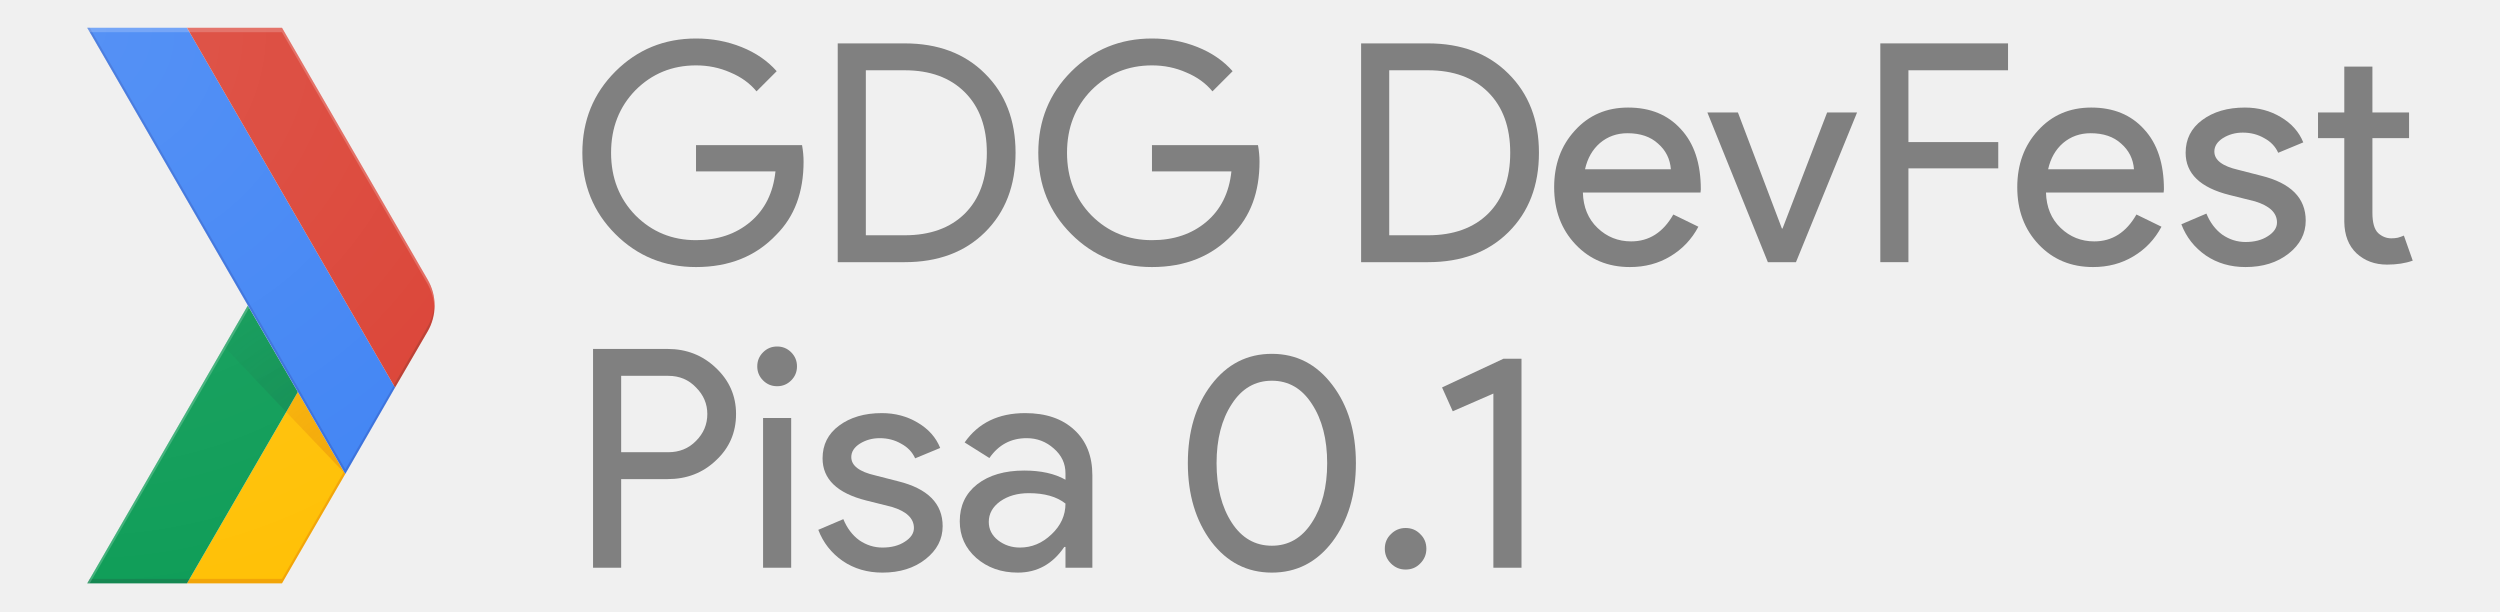
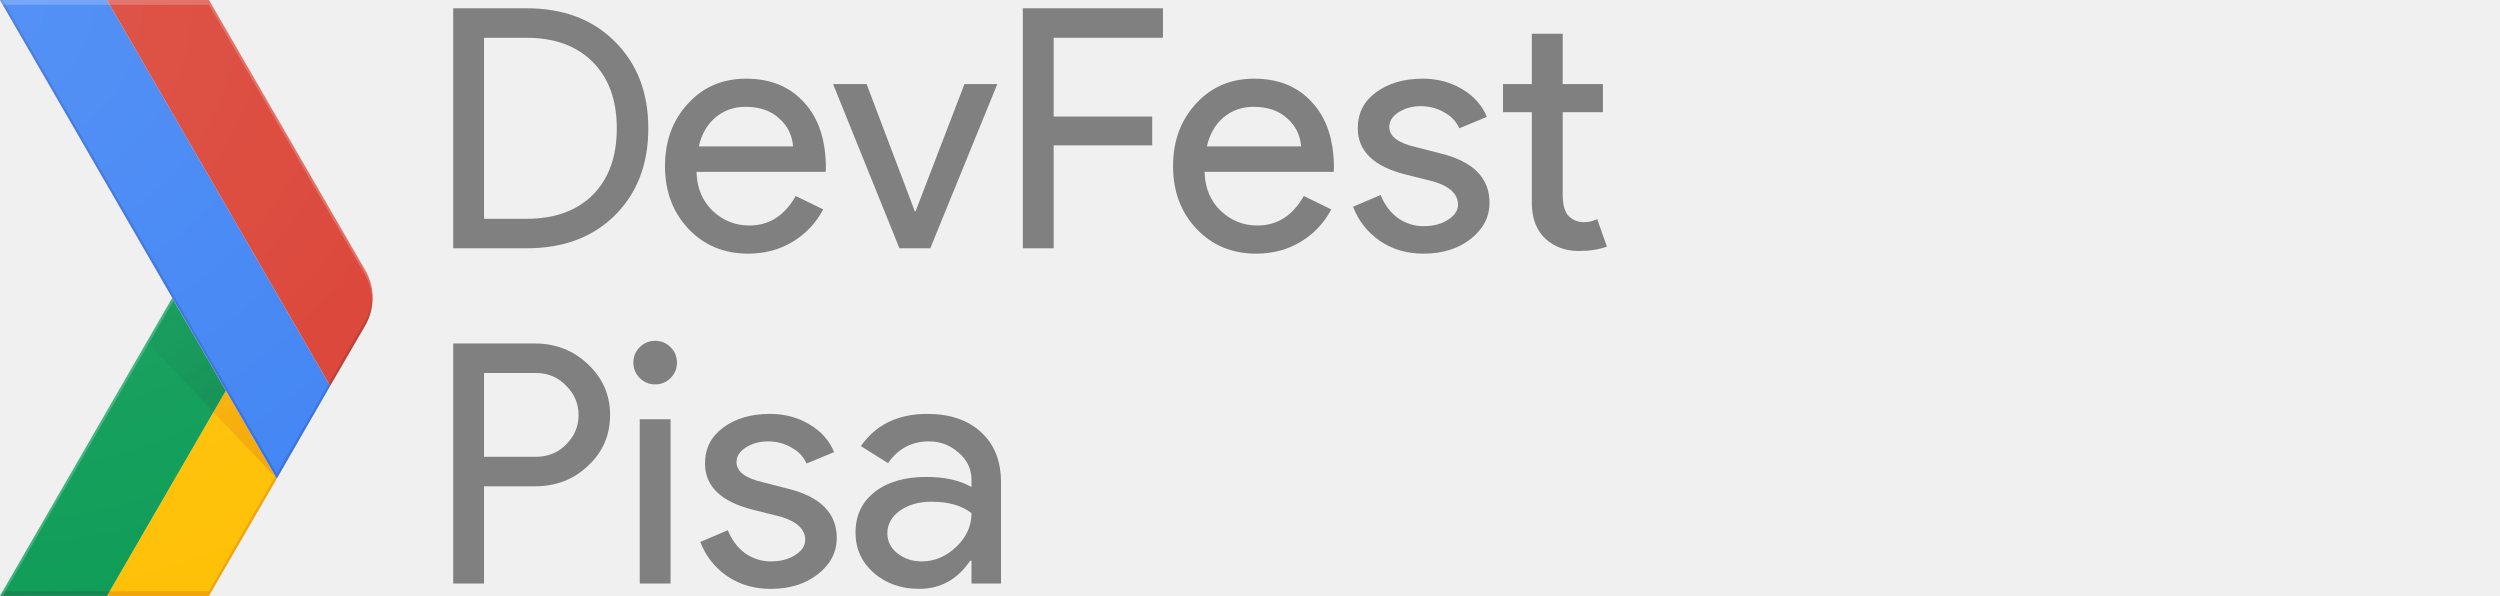
- <svg xmlns="http://www.w3.org/2000/svg" version="1.1" viewBox="0 0 900 220" id="Layer_4" width="900" height="220">
+ <svg xmlns="http://www.w3.org/2000/svg" version="1.1" viewBox="0 0 839 200" id="Layer_4">
  <defs id="defs3408" />
  <style id="style3337">.st0{fill:none;} .st1{fill:#FFC107;} .st2{fill:#0F9D58;} .st3{opacity:0.2;fill:#BF360C;enable-background:new ;} .st4{opacity:0.2;fill:#263238;enable-background:new ;} .st5{opacity:0.2;fill:#FFFFFF;enable-background:new ;} .st6{fill:url(#XMLID_126_);} .st7{fill:url(#XMLID_127_);} .st8{fill:#4285F4;} .st9{fill:#DB4437;} .st10{opacity:0.2;fill:#1A237E;enable-background:new ;} .st11{opacity:0.2;fill:#3E2723;enable-background:new ;} .st12{fill:url(#XMLID_128_);} .st13{fill:#767676;}</style>
-   <g id="XMLID_60_" transform="translate(31.4142,10)">
+   <g id="XMLID_60_">
    <g id="XMLID_61_">
      <g id="XMLID_62_">
-         <path d="M 122.5,90.6 70.1,0 0,0 57.8,100 0,200 l 70.1,0 52.4,-90.6 c 3.3,-5.8 3.3,-13 0,-18.8 z" class="st0" id="XMLID_106_" style="fill:none" />
-         <path d="M 92.4,159.8 75.8,131.1 35.9,200 l 34.2,0 22.8,-39.4 z" class="st1" id="XMLID_105_" style="fill:#ffc107" />
-         <path d="M 122.5,90.6 70.1,0 0,0 57.8,100 0,200 l 70.1,0 52.4,-90.6 c 3.3,-5.8 3.3,-13 0,-18.8 z" class="st0" id="XMLID_104_" style="fill:none" />
-         <path d="m 57.8,100 18,31.1 L 35.9,200 0,200 Z" class="st2" id="XMLID_103_" style="fill:#0f9d58" />
-         <path d="M 122.5,90.6 70.1,0 0,0 57.8,100 0,200 l 70.1,0 52.4,-90.6 c 3.3,-5.8 3.3,-13 0,-18.8 z" class="st0" id="XMLID_102_" style="fill:none" />
-         <path d="m 70.1,198.4 -33.3,0 -0.9,1.6 34.2,0 22.8,-39.4 -0.5,-0.8 z" class="st3" id="XMLID_101_" style="opacity:0.2;fill:#bf360c;enable-background:new" />
-         <path d="M 122.5,90.6 70.1,0 0,0 57.8,100 0,200 l 70.1,0 52.4,-90.6 c 3.3,-5.8 3.3,-13 0,-18.8 z" class="st0" id="XMLID_100_" style="fill:none" />
-         <path d="M 0.9,198.4 0,200 l 35.9,0 0.9,-1.6 z" class="st4" id="XMLID_99_" style="opacity:0.2;fill:#263238;enable-background:new" />
-         <path d="M 122.5,90.6 70.1,0 0,0 57.8,100 0,200 l 70.1,0 52.4,-90.6 c 3.3,-5.8 3.3,-13 0,-18.8 z" class="st0" id="XMLID_98_" style="fill:none" />
-         <path d="m 0,200 0.9,0 57.4,-99.2 -0.5,-0.8 z" class="st5" id="XMLID_96_" style="opacity:0.2;fill:#ffffff;enable-background:new" />
-         <path d="M 122.5,90.6 70.1,0 0,0 57.8,100 0,200 l 70.1,0 52.4,-90.6 c 3.3,-5.8 3.3,-13 0,-18.8 z" class="st0" id="XMLID_94_" style="fill:none" />
-         <radialGradient gradientUnits="userSpaceOnUse" gradientTransform="matrix(1,0,0,-1,0,2867.46)" r="69.162" cy="2707.501" cx="92.62" id="XMLID_126_">
+         <path d="M122.5 90.6L70.1 0H0l57.8 100L0 200h70.1l52.4-90.6c3.3-5.8 3.3-13 0-18.8z" class="st0" id="XMLID_106_" />
+         <path d="M92.4 159.8l-16.6-28.7L35.9 200h34.2l22.8-39.4z" class="st1" id="XMLID_105_" />
+         <path d="M122.5 90.6L70.1 0H0l57.8 100L0 200h70.1l52.4-90.6c3.3-5.8 3.3-13 0-18.8z" class="st0" id="XMLID_104_" />
+         <path d="M57.8 100l18 31.1L35.9 200H0z" class="st2" id="XMLID_103_" />
+         <path d="M122.5 90.6L70.1 0H0l57.8 100L0 200h70.1l52.4-90.6c3.3-5.8 3.3-13 0-18.8z" class="st0" id="XMLID_102_" />
+         <path d="M70.1 198.4H36.8l-.9 1.6h34.2l22.8-39.4-.5-.8z" class="st3" id="XMLID_101_" />
+         <path d="M122.5 90.6L70.1 0H0l57.8 100L0 200h70.1l52.4-90.6c3.3-5.8 3.3-13 0-18.8z" class="st0" id="XMLID_100_" />
+         <path d="M.9 198.4L0 200h35.9l.9-1.6z" class="st4" id="XMLID_99_" />
+         <path d="M122.5 90.6L70.1 0H0l57.8 100L0 200h70.1l52.4-90.6c3.3-5.8 3.3-13 0-18.8z" class="st0" id="XMLID_98_" />
+         <path d="M0 200h.9l57.4-99.2-.5-.8z" class="st5" id="XMLID_96_" />
+         <path d="M122.5 90.6L70.1 0H0l57.8 100L0 200h70.1l52.4-90.6c3.3-5.8 3.3-13 0-18.8z" class="st0" id="XMLID_94_" />
+         <radialGradient gradientUnits="userSpaceOnUse" gradientTransform="matrix(1 0 0 -1 0 2867.46)" r="69.162" cy="2707.501" cx="92.62" id="XMLID_126_">
          <stop id="stop3354" stop-opacity=".2" stop-color="#BF360C" offset="0" />
          <stop id="stop3356" stop-opacity=".02" stop-color="#BF360C" offset="1" />
        </radialGradient>
-         <path d="m 92.9,160.6 -17.1,-29.5 -4.2,7.2 z" class="st6" id="XMLID_92_" style="fill:url(#XMLID_126_)" />
-         <path d="M 122.5,90.6 70.1,0 0,0 57.8,100 0,200 l 70.1,0 52.4,-90.6 c 3.3,-5.8 3.3,-13 0,-18.8 z" class="st0" id="XMLID_90_" style="fill:none" />
-         <radialGradient gradientUnits="userSpaceOnUse" gradientTransform="matrix(1,0,0,-1,0,2867.46)" r="69.723" cy="2707.063" cx="92.423" id="XMLID_127_">
+         <path d="M92.9 160.6l-17.1-29.5-4.2 7.2z" class="st6" id="XMLID_92_" />
+         <path d="M122.5 90.6L70.1 0H0l57.8 100L0 200h70.1l52.4-90.6c3.3-5.8 3.3-13 0-18.8z" class="st0" id="XMLID_90_" />
+         <radialGradient gradientUnits="userSpaceOnUse" gradientTransform="matrix(1 0 0 -1 0 2867.46)" r="69.723" cy="2707.063" cx="92.423" id="XMLID_127_">
          <stop id="stop3361" stop-opacity=".2" stop-color="#263238" offset="0" />
          <stop id="stop3363" stop-opacity=".02" stop-color="#263238" offset="1" />
        </radialGradient>
-         <path d="m 71.6,138.3 4.2,-7.2 -18,-31.1 -8.5,14.8 z" class="st7" id="XMLID_89_" style="fill:url(#XMLID_127_)" />
-         <path d="M 122.5,90.6 70.1,0 0,0 57.8,100 0,200 l 70.1,0 52.4,-90.6 c 3.3,-5.8 3.3,-13 0,-18.8 z" class="st0" id="XMLID_88_" style="fill:none" />
+         <path d="M71.6 138.3l4.2-7.2-18-31.1-8.5 14.8z" class="st7" id="XMLID_89_" />
+         <path d="M122.5 90.6L70.1 0H0l57.8 100L0 200h70.1l52.4-90.6c3.3-5.8 3.3-13 0-18.8z" class="st0" id="XMLID_88_" />
        <g id="XMLID_85_">
          <g id="XMLID_86_">
-             <path d="M 35.9,0 0,0 92.9,160.6 110.8,129.5 Z" class="st8" id="XMLID_87_" style="fill:#4285f4" />
+             <path d="M35.9 0H0l92.9 160.6 17.9-31.1z" class="st8" id="XMLID_87_" />
          </g>
        </g>
-         <path d="M 122.5,90.6 70.1,0 0,0 57.8,100 0,200 l 70.1,0 52.4,-90.6 c 3.3,-5.8 3.3,-13 0,-18.8 z" class="st0" id="XMLID_84_" style="fill:none" />
-         <path d="m 122.5,109.4 c 3.4,-5.8 3.4,-13 0,-18.8 L 70.1,0 35.9,0 l 74.9,129.5 11.7,-20.1 z" class="st9" id="XMLID_83_" style="fill:#db4437" />
-         <path d="M 122.5,90.6 70.1,0 0,0 57.8,100 0,200 l 70.1,0 52.4,-90.6 c 3.3,-5.8 3.3,-13 0,-18.8 z" class="st0" id="XMLID_82_" style="fill:none" />
-         <path d="M 110.8,129.5 110.4,128.7 92.9,159 0.9,0 0,0 92.9,160.6 110.8,129.5 Z" class="st10" id="XMLID_71_" style="opacity:0.2;fill:#1a237e;enable-background:new" />
-         <path d="M 122.5,90.6 70.1,0 0,0 57.8,100 0,200 l 70.1,0 52.4,-90.6 c 3.3,-5.8 3.3,-13 0,-18.8 z" class="st0" id="XMLID_69_" style="fill:none" />
-         <path d="m 70.1,1.6 52.4,90.6 c 1.5,2.7 2.3,5.6 2.5,8.6 0.1,-3.5 -0.7,-7 -2.5,-10.2 L 70.1,0 0,0 l 0.9,1.6 69.2,0 z" class="st5" id="XMLID_67_" style="opacity:0.2;fill:#ffffff;enable-background:new" />
-         <path d="M 122.5,90.6 70.1,0 0,0 57.8,100 0,200 l 70.1,0 52.4,-90.6 c 3.3,-5.8 3.3,-13 0,-18.8 z" class="st0" id="XMLID_66_" style="fill:none" />
-         <path d="m 110.8,129.5 11.6,-20.1 c 1.8,-3.1 2.6,-6.7 2.5,-10.2 -0.1,3 -0.9,5.9 -2.5,8.6 l -12.1,20.9 0.5,0.8 z" class="st11" id="XMLID_65_" style="opacity:0.2;fill:#3e2723;enable-background:new" />
-         <path d="M 122.5,90.6 70.1,0 0,0 57.8,100 0,200 l 70.1,0 52.4,-90.6 c 3.3,-5.8 3.3,-13 0,-18.8 z" class="st0" id="XMLID_64_" style="fill:none" />
-         <radialGradient gradientUnits="userSpaceOnUse" gradientTransform="matrix(1,0,0,-1,0,2867.46)" r="209.922" cy="2865.898" cx="-1.563" id="XMLID_128_">
+         <path d="M122.5 90.6L70.1 0H0l57.8 100L0 200h70.1l52.4-90.6c3.3-5.8 3.3-13 0-18.8z" class="st0" id="XMLID_84_" />
+         <path d="M122.5 109.4c3.4-5.8 3.4-13 0-18.8L70.1 0H35.9l74.9 129.5 11.7-20.1z" class="st9" id="XMLID_83_" />
+         <path d="M122.5 90.6L70.1 0H0l57.8 100L0 200h70.1l52.4-90.6c3.3-5.8 3.3-13 0-18.8z" class="st0" id="XMLID_82_" />
+         <path d="M110.8 129.5l-.4-.8L92.9 159 .9 0H0l92.9 160.6 17.9-31.1z" class="st10" id="XMLID_71_" />
+         <path d="M122.5 90.6L70.1 0H0l57.8 100L0 200h70.1l52.4-90.6c3.3-5.8 3.3-13 0-18.8z" class="st0" id="XMLID_69_" />
+         <path d="M70.1 1.6l52.4 90.6c1.5 2.7 2.3 5.6 2.5 8.6.1-3.5-.7-7-2.5-10.2L70.1 0H0l.9 1.6h69.2z" class="st5" id="XMLID_67_" />
+         <path d="M122.5 90.6L70.1 0H0l57.8 100L0 200h70.1l52.4-90.6c3.3-5.8 3.3-13 0-18.8z" class="st0" id="XMLID_66_" />
+         <path d="M110.8 129.5l11.6-20.1c1.8-3.1 2.6-6.7 2.5-10.2-.1 3-.9 5.9-2.5 8.6l-12.1 20.9.5.8z" class="st11" id="XMLID_65_" />
+         <path d="M122.5 90.6L70.1 0H0l57.8 100L0 200h70.1l52.4-90.6c3.3-5.8 3.3-13 0-18.8z" class="st0" id="XMLID_64_" />
+         <radialGradient gradientUnits="userSpaceOnUse" gradientTransform="matrix(1 0 0 -1 0 2867.46)" r="209.922" cy="2865.898" cx="-1.563" id="XMLID_128_">
          <stop id="stop3380" stop-opacity=".1" stop-color="#FFF" offset="0" />
          <stop id="stop3382" stop-opacity="0" stop-color="#FFF" offset="1" />
        </radialGradient>
-         <path d="M 122.5,90.6 70.1,0 0,0 57.8,100 0,200 l 70.1,0 52.4,-90.6 c 3.3,-5.8 3.3,-13 0,-18.8 z" class="st12" id="XMLID_63_" style="fill:url(#XMLID_128_)" />
+         <path d="M122.5 90.6L70.1 0H0l57.8 100L0 200h70.1l52.4-90.6c3.3-5.8 3.3-13 0-18.8z" class="st12" id="XMLID_63_" />
      </g>
    </g>
  </g>
-   <g transform="translate(-44.08056,183.0981)" style="font-style:normal;font-weight:normal;font-size:40px;line-height:125%;font-family:sans-serif;letter-spacing:0px;word-spacing:0px;fill:#000000;fill-opacity:1;stroke:none;stroke-width:1px;stroke-linecap:butt;stroke-linejoin:miter;stroke-opacity:1" id="flowRoot3412">
-     <g transform="translate(99.42832,-382.4722)" style="font-style:normal;font-weight:normal;font-size:40px;line-height:125%;font-family:sans-serif;letter-spacing:0px;word-spacing:0px;fill:#000000;fill-opacity:1;stroke:none;stroke-width:1px;stroke-linecap:butt;stroke-linejoin:miter;stroke-opacity:1" id="flowRoot4186">
-       <path d="m 233.939,257.564 q 0,16.5 -9.79,26.29 -11,11.66 -28.93,11.66 -17.16,0 -29.04,-11.88 -11.88,-11.88 -11.88,-29.26 0,-17.38 11.88,-29.26 11.88,-11.88 29.04,-11.88 8.69,0 16.39,3.08 7.7,3.08 12.65,8.69 l -7.26,7.26 q -3.63,-4.4 -9.46,-6.82 -5.72,-2.53 -12.32,-2.53 -12.87,0 -21.78,8.91 -8.8,9.02 -8.8,22.55 0,13.53 8.8,22.55 8.91,8.91 21.78,8.91 11.77,0 19.58,-6.6 7.81,-6.6 9.02,-18.15 l -28.6,0 0,-9.46 38.17,0 q 0.55,3.08 0.55,5.94 z" style="font-style:normal;font-variant:normal;font-weight:normal;font-stretch:normal;font-size:110px;line-height:100%;font-family:'Product Sans';-inkscape-font-specification:'Product Sans';fill:#808080;fill-opacity:1" id="path4634" />
-       <path d="m 246.234,293.754 0,-78.76 24.09,0 q 18.04,0 28.93,10.89 11,10.89 11,28.49 0,17.71 -11,28.6 -10.89,10.78 -28.93,10.78 l -24.09,0 z m 10.12,-69.08 0,59.4 13.97,0 q 13.75,0 21.67,-7.81 7.92,-7.92 7.92,-21.89 0,-13.86 -7.92,-21.78 -7.92,-7.92 -21.67,-7.92 l -13.97,0 z" style="font-style:normal;font-variant:normal;font-weight:normal;font-stretch:normal;font-size:110px;line-height:100%;font-family:'Product Sans';-inkscape-font-specification:'Product Sans';fill:#808080;fill-opacity:1" id="path4636" />
-       <path d="m 398.079,257.564 q 0,16.5 -9.79,26.29 -11,11.66 -28.93,11.66 -17.16,0 -29.04,-11.88 -11.88,-11.88 -11.88,-29.26 0,-17.38 11.88,-29.26 11.88,-11.88 29.04,-11.88 8.69,0 16.39,3.08 7.7,3.08 12.65,8.69 l -7.26,7.26 q -3.63,-4.4 -9.46,-6.82 -5.72,-2.53 -12.32,-2.53 -12.87,0 -21.78,8.91 -8.8,9.02 -8.8,22.55 0,13.53 8.8,22.55 8.91,8.91 21.78,8.91 11.77,0 19.58,-6.6 7.81,-6.6 9.02,-18.15 l -28.6,0 0,-9.46 38.17,0 q 0.55,3.08 0.55,5.94 z" style="font-style:normal;font-variant:normal;font-weight:normal;font-stretch:normal;font-size:110px;line-height:100%;font-family:'Product Sans';-inkscape-font-specification:'Product Sans';fill:#808080;fill-opacity:1" id="path4638" />
-       <path d="m 434.652,293.754 0,-78.76 24.09,0 q 18.04,0 28.93,10.89 11,10.89 11,28.49 0,17.71 -11,28.6 -10.89,10.78 -28.93,10.78 l -24.09,0 z m 10.12,-69.08 0,59.4 13.97,0 q 13.75,0 21.67,-7.81 7.92,-7.92 7.92,-21.89 0,-13.86 -7.92,-21.78 -7.92,-7.92 -21.67,-7.92 l -13.97,0 z" style="font-style:normal;font-variant:normal;font-weight:normal;font-stretch:normal;font-size:110px;line-height:100%;font-family:'Product Sans';-inkscape-font-specification:'Product Sans';fill:#808080;fill-opacity:1" id="path4640" />
-       <path d="m 531.428,295.514 q -11.88,0 -19.58,-8.14 -7.7,-8.14 -7.7,-20.57 0,-12.32 7.48,-20.46 7.48,-8.25 19.14,-8.25 11.99,0 19.03,7.81 7.15,7.7 7.15,21.67 l -0.11,1.1 -42.35,0 q 0.22,7.92 5.28,12.76 5.06,4.84 12.1,4.84 9.68,0 15.18,-9.68 l 9.02,4.4 q -3.63,6.82 -10.12,10.67 -6.38,3.85 -14.52,3.85 z m -16.17,-35.2 30.91,0 q -0.44,-5.61 -4.62,-9.24 -4.07,-3.74 -11,-3.74 -5.72,0 -9.9,3.52 -4.07,3.52 -5.39,9.46 z" style="font-style:normal;font-variant:normal;font-weight:normal;font-stretch:normal;font-size:110px;line-height:100%;font-family:'Product Sans';-inkscape-font-specification:'Product Sans';fill:#808080;fill-opacity:1" id="path4642" />
-       <path d="m 591.201,293.754 -10.12,0 -21.78,-53.9 11,0 15.84,41.8 0.22,0 16.06,-41.8 10.78,0 -22,53.9 z" style="font-style:normal;font-variant:normal;font-weight:normal;font-stretch:normal;font-size:110px;line-height:100%;font-family:'Product Sans';-inkscape-font-specification:'Product Sans';fill:#808080;fill-opacity:1" id="path4644" />
-       <path d="m 631.686,259.984 0,33.77 -10.12,0 0,-78.76 45.98,0 0,9.68 -35.86,0 0,25.85 32.34,0 0,9.46 -32.34,0 z" style="font-style:normal;font-variant:normal;font-weight:normal;font-stretch:normal;font-size:110px;line-height:100%;font-family:'Product Sans';-inkscape-font-specification:'Product Sans';fill:#808080;fill-opacity:1" id="path4646" />
-       <path d="m 698.147,295.514 q -11.88,0 -19.58,-8.14 -7.7,-8.14 -7.7,-20.57 0,-12.32 7.48,-20.46 7.48,-8.25 19.14,-8.25 11.99,0 19.03,7.81 7.15,7.7 7.15,21.67 l -0.11,1.1 -42.35,0 q 0.22,7.92 5.28,12.76 5.06,4.84 12.1,4.84 9.68,0 15.18,-9.68 l 9.02,4.4 q -3.63,6.82 -10.12,10.67 -6.38,3.85 -14.52,3.85 z m -16.17,-35.2 30.91,0 q -0.44,-5.61 -4.62,-9.24 -4.07,-3.74 -11,-3.74 -5.72,0 -9.9,3.52 -4.07,3.52 -5.39,9.46 z" style="font-style:normal;font-variant:normal;font-weight:normal;font-stretch:normal;font-size:110px;line-height:100%;font-family:'Product Sans';-inkscape-font-specification:'Product Sans';fill:#808080;fill-opacity:1" id="path4648" />
-       <path d="m 774.709,278.794 q 0,7.04 -6.16,11.88 -6.16,4.84 -15.51,4.84 -8.14,0 -14.3,-4.18 -6.16,-4.29 -8.8,-11.22 l 9.02,-3.85 q 1.98,4.84 5.72,7.59 3.85,2.64 8.36,2.64 4.84,0 8.03,-2.09 3.3,-2.09 3.3,-4.95 0,-5.17 -7.92,-7.59 l -9.24,-2.31 q -15.73,-3.96 -15.73,-15.18 0,-7.37 5.94,-11.77 6.05,-4.51 15.4,-4.51 7.15,0 12.87,3.41 5.83,3.41 8.14,9.13 l -9.02,3.74 q -1.54,-3.41 -5.06,-5.28 -3.41,-1.98 -7.7,-1.98 -3.96,0 -7.15,1.98 -3.08,1.98 -3.08,4.84 0,4.62 8.69,6.6 l 8.14,2.09 q 16.06,3.96 16.06,16.17 z" style="font-style:normal;font-variant:normal;font-weight:normal;font-stretch:normal;font-size:110px;line-height:100%;font-family:'Product Sans';-inkscape-font-specification:'Product Sans';fill:#808080;fill-opacity:1" id="path4650" />
-       <path d="m 803.998,294.634 q -6.6,0 -11,-4.07 -4.29,-4.07 -4.4,-11.33 l 0,-30.14 -9.46,0 0,-9.24 9.46,0 0,-16.5 10.12,0 0,16.5 13.2,0 0,9.24 -13.2,0 0,26.84 q 0,5.39 2.09,7.37 2.09,1.87 4.73,1.87 1.21,0 2.31,-0.22 1.21,-0.33 2.2,-0.77 l 3.19,9.02 q -3.96,1.43 -9.24,1.43 z" style="font-style:normal;font-variant:normal;font-weight:normal;font-stretch:normal;font-size:110px;line-height:100%;font-family:'Product Sans';-inkscape-font-specification:'Product Sans';fill:#808080;fill-opacity:1" id="path4652" />
-       <path d="m 168.269,371.854 0,31.9 -10.12,0 0,-78.76 26.84,0 q 10.23,0 17.38,6.82 7.26,6.82 7.26,16.61 0,10.01 -7.26,16.72 -7.04,6.71 -17.38,6.71 l -16.72,0 z m 0,-37.18 0,27.5 16.94,0 q 6.05,0 10.01,-4.07 4.07,-4.07 4.07,-9.68 0,-5.5 -4.07,-9.57 -3.96,-4.18 -10.01,-4.18 l -16.94,0 z" style="font-style:normal;font-variant:normal;font-weight:normal;font-stretch:normal;font-size:110px;line-height:100%;font-family:'Product Sans';-inkscape-font-specification:'Product Sans';fill:#808080;fill-opacity:1" id="path4654" />
-       <path d="m 231.568,331.264 q 0,2.97 -2.09,5.06 -2.09,2.09 -5.06,2.09 -2.97,0 -5.06,-2.09 -2.09,-2.09 -2.09,-5.06 0,-2.97 2.09,-5.06 2.09,-2.09 5.06,-2.09 2.97,0 5.06,2.09 2.09,2.09 2.09,5.06 z m -2.09,18.59 0,53.9 -10.12,0 0,-53.9 10.12,0 z" style="font-style:normal;font-variant:normal;font-weight:normal;font-stretch:normal;font-size:110px;line-height:100%;font-family:'Product Sans';-inkscape-font-specification:'Product Sans';fill:#808080;fill-opacity:1" id="path4656" />
-       <path d="m 284.006,388.794 q 0,7.04 -6.16,11.88 -6.16,4.84 -15.51,4.84 -8.14,0 -14.3,-4.18 -6.16,-4.29 -8.8,-11.22 l 9.02,-3.85 q 1.98,4.84 5.72,7.59 3.85,2.64 8.36,2.64 4.84,0 8.03,-2.09 3.3,-2.09 3.3,-4.95 0,-5.17 -7.92,-7.59 l -9.24,-2.31 q -15.73,-3.96 -15.73,-15.18 0,-7.37 5.94,-11.77 6.05,-4.51 15.4,-4.51 7.15,0 12.87,3.41 5.83,3.41 8.14,9.13 l -9.02,3.74 q -1.54,-3.41 -5.06,-5.28 -3.41,-1.98 -7.7,-1.98 -3.96,0 -7.15,1.98 -3.08,1.98 -3.08,4.84 0,4.62 8.69,6.6 l 8.14,2.09 q 16.06,3.96 16.06,16.17 z" style="font-style:normal;font-variant:normal;font-weight:normal;font-stretch:normal;font-size:110px;line-height:100%;font-family:'Product Sans';-inkscape-font-specification:'Product Sans';fill:#808080;fill-opacity:1" id="path4658" />
-       <path d="m 300.614,387.254 q 0,3.96 3.3,6.6 3.41,2.64 7.92,2.64 6.38,0 11.33,-4.73 5.06,-4.73 5.06,-11.11 -4.73,-3.74 -13.2,-3.74 -6.16,0 -10.34,2.97 -4.07,2.97 -4.07,7.37 z m 13.09,-39.16 q 11.22,0 17.71,6.05 6.49,5.94 6.49,16.39 l 0,33.22 -9.68,0 0,-7.48 -0.44,0 q -6.27,9.24 -16.72,9.24 -8.91,0 -14.96,-5.28 -5.94,-5.28 -5.94,-13.2 0,-8.36 6.27,-13.31 6.38,-4.95 16.94,-4.95 9.02,0 14.85,3.3 l 0,-2.31 q 0,-5.28 -4.18,-8.91 -4.18,-3.74 -9.79,-3.74 -8.47,0 -13.42,7.15 l -8.91,-5.61 q 7.37,-10.56 21.78,-10.56 z" style="font-style:normal;font-variant:normal;font-weight:normal;font-stretch:normal;font-size:110px;line-height:100%;font-family:'Product Sans';-inkscape-font-specification:'Product Sans';fill:#808080;fill-opacity:1" id="path4660" />
-       <path d="m 372.276,366.134 q 0,-17.16 8.47,-28.27 8.47,-11.11 21.78,-11.11 13.31,0 21.78,11.22 8.47,11.11 8.47,28.16 0,16.94 -8.47,28.27 -8.47,11.11 -21.78,11.11 -13.31,0 -21.78,-11.11 -8.47,-11.33 -8.47,-28.27 z m 50.16,0 q 0,-12.98 -5.5,-21.34 -5.39,-8.36 -14.41,-8.36 -9.02,0 -14.41,8.36 -5.5,8.36 -5.5,21.34 0,12.98 5.5,21.45 5.39,8.25 14.41,8.25 9.02,0 14.41,-8.36 5.5,-8.47 5.5,-21.34 z" style="font-style:normal;font-variant:normal;font-weight:normal;font-stretch:normal;font-size:110px;line-height:100%;font-family:'Product Sans';-inkscape-font-specification:'Product Sans';fill:#808080;fill-opacity:1" id="path4662" />
-       <path d="m 458.144,396.934 q 0,3.08 -2.2,5.28 -2.09,2.2 -5.28,2.2 -3.08,0 -5.28,-2.2 -2.2,-2.2 -2.2,-5.28 0,-3.19 2.2,-5.28 2.2,-2.2 5.28,-2.2 3.19,0 5.28,2.2 2.2,2.09 2.2,5.28 z" style="font-style:normal;font-variant:normal;font-weight:normal;font-stretch:normal;font-size:110px;line-height:100%;font-family:'Product Sans';-inkscape-font-specification:'Product Sans';fill:#808080;fill-opacity:1" id="path4664" />
-       <path d="m 492.389,328.514 0,75.24 -10.12,0 0,-62.7 -14.63,6.38 -3.85,-8.58 22.11,-10.34 6.49,0 z" style="font-style:normal;font-variant:normal;font-weight:normal;font-stretch:normal;font-size:110px;line-height:100%;font-family:'Product Sans';-inkscape-font-specification:'Product Sans';fill:#808080;fill-opacity:1" id="path4666" />
-     </g>
+   <g transform="translate(-44.08056,163.0981)" style="font-style:normal;font-weight:normal;font-size:40px;line-height:125%;font-family:sans-serif;letter-spacing:0px;word-spacing:0px;fill:#000000;fill-opacity:1;stroke:none;stroke-width:1px;stroke-linecap:butt;stroke-linejoin:miter;stroke-opacity:1" id="flowRoot3412">
+     <path d="m 196.176,-79.771 0,-80.55 24.637,0 q 18.45,0 29.587,11.137 11.25,11.137 11.25,29.137 0,18.113 -11.25,29.25 -11.137,11.025 -29.587,11.025 l -24.637,0 z m 10.35,-70.65 0,60.75 14.287,0 q 14.062,0 22.163,-7.987 8.1,-8.1 8.1,-22.387 0,-14.175 -8.1,-22.275 -8.1,-8.1 -22.163,-8.1 l -14.287,0 z" style="font-style:normal;font-variant:normal;font-weight:normal;font-stretch:normal;font-size:112.5px;line-height:100%;font-family:'Product Sans';-inkscape-font-specification:'Product Sans';fill:#808080" id="path3996" />
+     <path d="m 295.152,-77.971 q -12.15,0 -20.025,-8.325 -7.875,-8.325 -7.875,-21.037 0,-12.6 7.65,-20.925 7.65,-8.438 19.575,-8.438 12.262,0 19.462,7.987 7.312,7.875 7.312,22.163 l -0.113,1.125 -43.312,0 q 0.225,8.1 5.4,13.05 5.175,4.95 12.375,4.95 9.9,0 15.525,-9.9 l 9.225,4.5 q -3.712,6.975 -10.35,10.912 -6.525,3.938 -14.85,3.938 z m -16.538,-36 31.613,0 q -0.45,-5.737 -4.725,-9.45 -4.162,-3.825 -11.25,-3.825 -5.85,0 -10.125,3.6 -4.162,3.6 -5.513,9.675 z" style="font-style:normal;font-variant:normal;font-weight:normal;font-stretch:normal;font-size:112.5px;line-height:100%;font-family:'Product Sans';-inkscape-font-specification:'Product Sans';fill:#808080" id="path3998" />
+     <path d="m 356.283,-79.771 -10.35,0 -22.275,-55.125 11.25,0 16.2,42.75 0.225,0 16.425,-42.75 11.025,0 -22.5,55.125 z" style="font-style:normal;font-variant:normal;font-weight:normal;font-stretch:normal;font-size:112.5px;line-height:100%;font-family:'Product Sans';-inkscape-font-specification:'Product Sans';fill:#808080" id="path4000" />
+     <path d="m 397.688,-114.309 0,34.537 -10.35,0 0,-80.55 47.025,0 0,9.9 -36.675,0 0,26.438 33.075,0 0,9.675 -33.075,0 z" style="font-style:normal;font-variant:normal;font-weight:normal;font-stretch:normal;font-size:112.5px;line-height:100%;font-family:'Product Sans';-inkscape-font-specification:'Product Sans';fill:#808080" id="path4002" />
+     <path d="m 465.659,-77.971 q -12.15,0 -20.025,-8.325 -7.875,-8.325 -7.875,-21.037 0,-12.6 7.65,-20.925 7.65,-8.438 19.575,-8.438 12.262,0 19.462,7.987 7.312,7.875 7.312,22.163 l -0.112,1.125 -43.312,0 q 0.225,8.1 5.4,13.05 5.175,4.95 12.375,4.95 9.9,0 15.525,-9.9 l 9.225,4.5 q -3.712,6.975 -10.35,10.912 -6.525,3.938 -14.85,3.938 z m -16.538,-36 31.613,0 q -0.45,-5.737 -4.725,-9.45 -4.162,-3.825 -11.25,-3.825 -5.85,0 -10.125,3.6 -4.162,3.6 -5.513,9.675 z" style="font-style:normal;font-variant:normal;font-weight:normal;font-stretch:normal;font-size:112.5px;line-height:100%;font-family:'Product Sans';-inkscape-font-specification:'Product Sans';fill:#808080" id="path4004" />
+     <path d="m 543.961,-95.071 q 0,7.2 -6.3,12.15 -6.3,4.95 -15.863,4.95 -8.325,0 -14.625,-4.275 -6.3,-4.388 -9,-11.475 l 9.225,-3.938 q 2.025,4.95 5.85,7.763 3.938,2.7 8.55,2.7 4.95,0 8.213,-2.138 3.375,-2.138 3.375,-5.062 0,-5.287 -8.1,-7.762 l -9.45,-2.362 q -16.087,-4.05 -16.087,-15.525 0,-7.537 6.075,-12.037 6.188,-4.612 15.75,-4.612 7.312,0 13.162,3.487 5.963,3.487 8.325,9.338 l -9.225,3.825 q -1.575,-3.487 -5.175,-5.4 -3.487,-2.025 -7.875,-2.025 -4.05,0 -7.312,2.025 -3.15,2.025 -3.15,4.95 0,4.725 8.887,6.75 l 8.325,2.138 q 16.425,4.05 16.425,16.537 z" style="font-style:normal;font-variant:normal;font-weight:normal;font-stretch:normal;font-size:112.5px;line-height:100%;font-family:'Product Sans';-inkscape-font-specification:'Product Sans';fill:#808080" id="path4006" />
+     <path d="m 573.916,-78.871 q -6.75,0 -11.25,-4.162 -4.388,-4.162 -4.5,-11.588 l 0,-30.825 -9.675,0 0,-9.45 9.675,0 0,-16.875 10.35,0 0,16.875 13.5,0 0,9.45 -13.5,0 0,27.45 q 0,5.513 2.138,7.537 2.138,1.913 4.838,1.913 1.238,0 2.362,-0.225 1.238,-0.338 2.25,-0.787 l 3.263,9.225 q -4.05,1.462 -9.45,1.462 z" style="font-style:normal;font-variant:normal;font-weight:normal;font-stretch:normal;font-size:112.5px;line-height:100%;font-family:'Product Sans';-inkscape-font-specification:'Product Sans';fill:#808080" id="path4008" />
+     <path d="m 206.526,0.104 0,32.625 -10.35,0 0,-80.55 27.45,0 q 10.463,0 17.775,6.975 7.425,6.975 7.425,16.988 0,10.238 -7.425,17.1 -7.2,6.862 -17.775,6.862 l -17.1,0 z m 0,-38.025 0,28.125 17.325,0 q 6.188,0 10.238,-4.162 4.162,-4.162 4.162,-9.9 0,-5.625 -4.162,-9.787 -4.05,-4.275 -10.238,-4.275 l -17.325,0 z" style="font-style:normal;font-variant:normal;font-weight:normal;font-stretch:normal;font-size:112.5px;line-height:100%;font-family:'Product Sans';-inkscape-font-specification:'Product Sans';fill:#808080" id="path4010" />
+     <path d="m 271.265,-41.409 q 0,3.038 -2.138,5.175 -2.138,2.138 -5.175,2.138 -3.038,0 -5.175,-2.138 -2.138,-2.138 -2.138,-5.175 0,-3.038 2.138,-5.175 2.138,-2.138 5.175,-2.138 3.038,0 5.175,2.138 2.138,2.138 2.138,5.175 z m -2.138,19.012 0,55.125 -10.35,0 0,-55.125 10.35,0 z" style="font-style:normal;font-variant:normal;font-weight:normal;font-stretch:normal;font-size:112.5px;line-height:100%;font-family:'Product Sans';-inkscape-font-specification:'Product Sans';fill:#808080" id="path4012" />
+     <path d="m 324.894,17.429 q 0,7.2 -6.3,12.15 -6.3,4.95 -15.863,4.95 -8.325,0 -14.625,-4.275 -6.3,-4.388 -9,-11.475 l 9.225,-3.938 q 2.025,4.95 5.85,7.763 3.938,2.7 8.55,2.7 4.95,0 8.213,-2.138 3.375,-2.138 3.375,-5.062 0,-5.287 -8.1,-7.763 l -9.45,-2.363 q -16.087,-4.05 -16.087,-15.525 0,-7.537 6.075,-12.037 6.188,-4.612 15.75,-4.612 7.312,0 13.162,3.487 5.963,3.487 8.325,9.338 l -9.225,3.825 q -1.575,-3.487 -5.175,-5.4 -3.487,-2.025 -7.875,-2.025 -4.05,0 -7.312,2.025 -3.15,2.025 -3.15,4.95 0,4.725 8.887,6.75 l 8.325,2.137 q 16.425,4.05 16.425,16.538 z" style="font-style:normal;font-variant:normal;font-weight:normal;font-stretch:normal;font-size:112.5px;line-height:100%;font-family:'Product Sans';-inkscape-font-specification:'Product Sans';fill:#808080" id="path4014" />
+     <path d="m 341.879,15.854 q 0,4.05 3.375,6.75 3.487,2.7 8.1,2.7 6.525,0 11.588,-4.838 5.175,-4.838 5.175,-11.363 -4.838,-3.825 -13.5,-3.825 -6.3,0 -10.575,3.038 -4.162,3.038 -4.162,7.538 z m 13.387,-40.05 q 11.475,0 18.113,6.188 6.638,6.075 6.638,16.762 l 0,33.975 -9.9,0 0,-7.65 -0.45,0 q -6.412,9.45 -17.1,9.45 -9.113,0 -15.3,-5.4 -6.075,-5.4 -6.075,-13.5 0,-8.55 6.412,-13.613 6.525,-5.062 17.325,-5.062 9.225,0 15.188,3.375 l 0,-2.362 q 0,-5.4 -4.275,-9.112 -4.275,-3.825 -10.012,-3.825 -8.662,0 -13.725,7.312 l -9.113,-5.737 q 7.537,-10.8 22.275,-10.8 z" style="font-style:normal;font-variant:normal;font-weight:normal;font-stretch:normal;font-size:112.5px;line-height:100%;font-family:'Product Sans';-inkscape-font-specification:'Product Sans';fill:#808080" id="path4016" />
  </g>
</svg>
